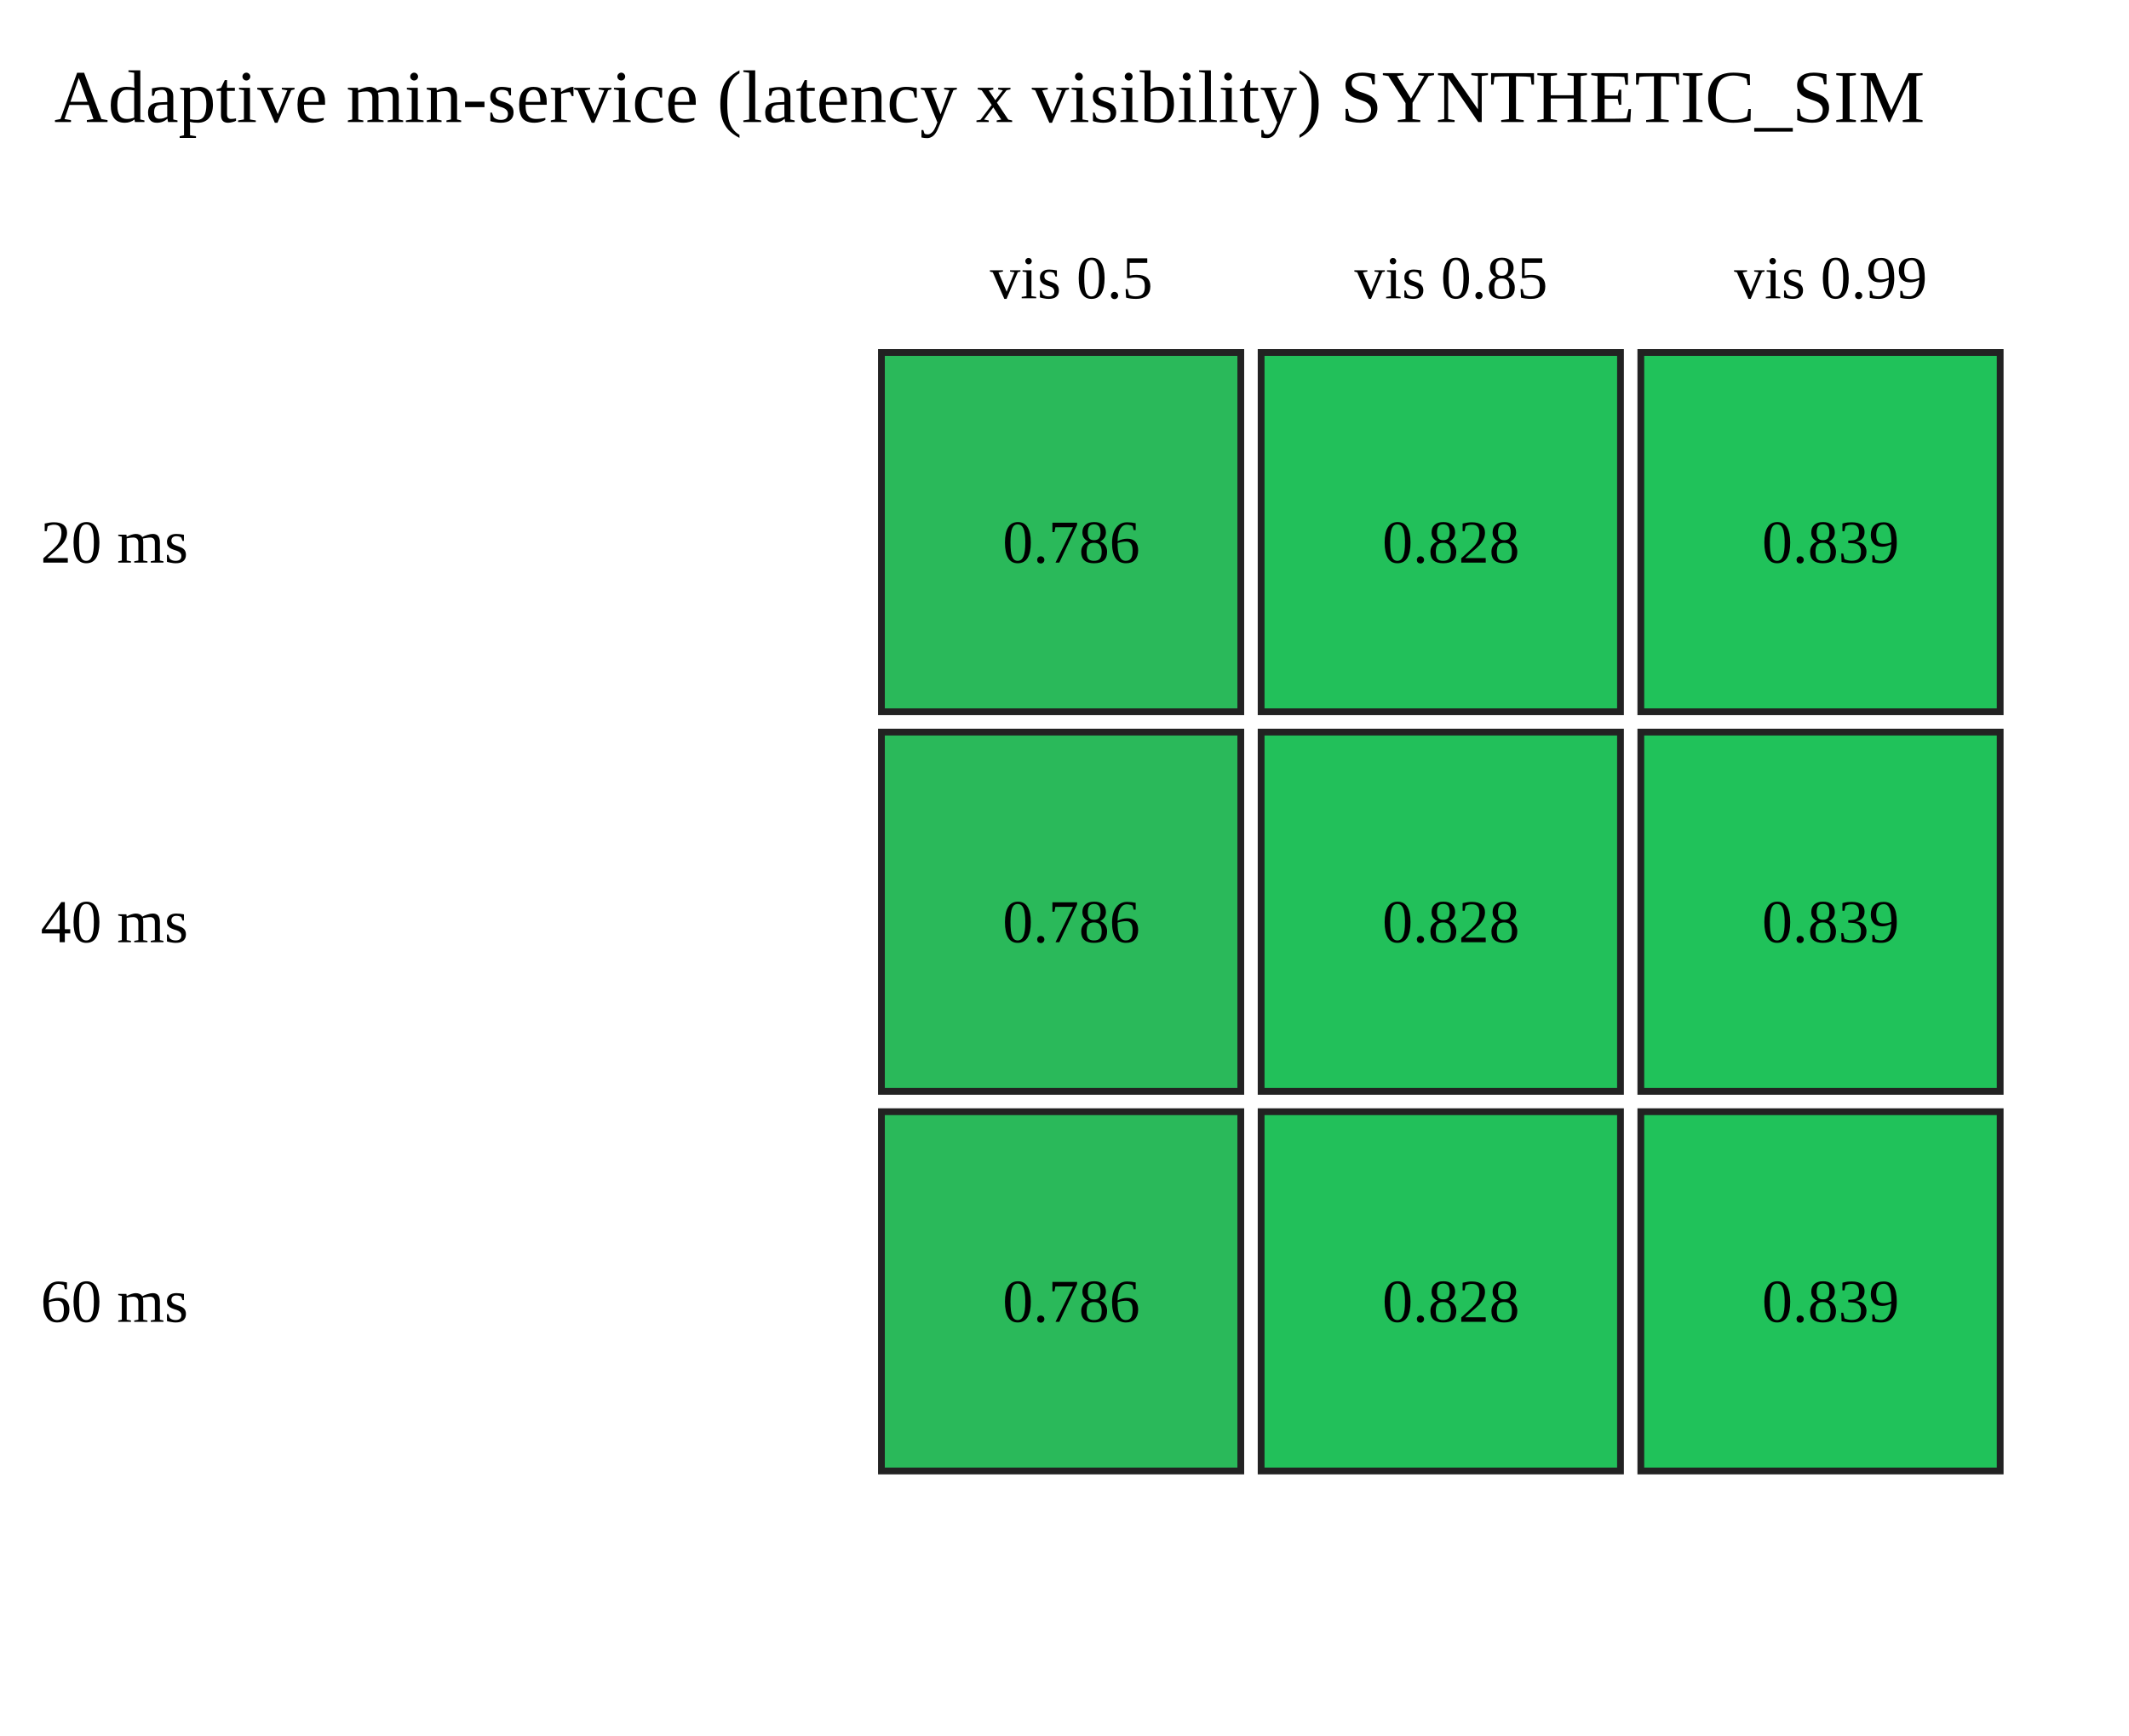
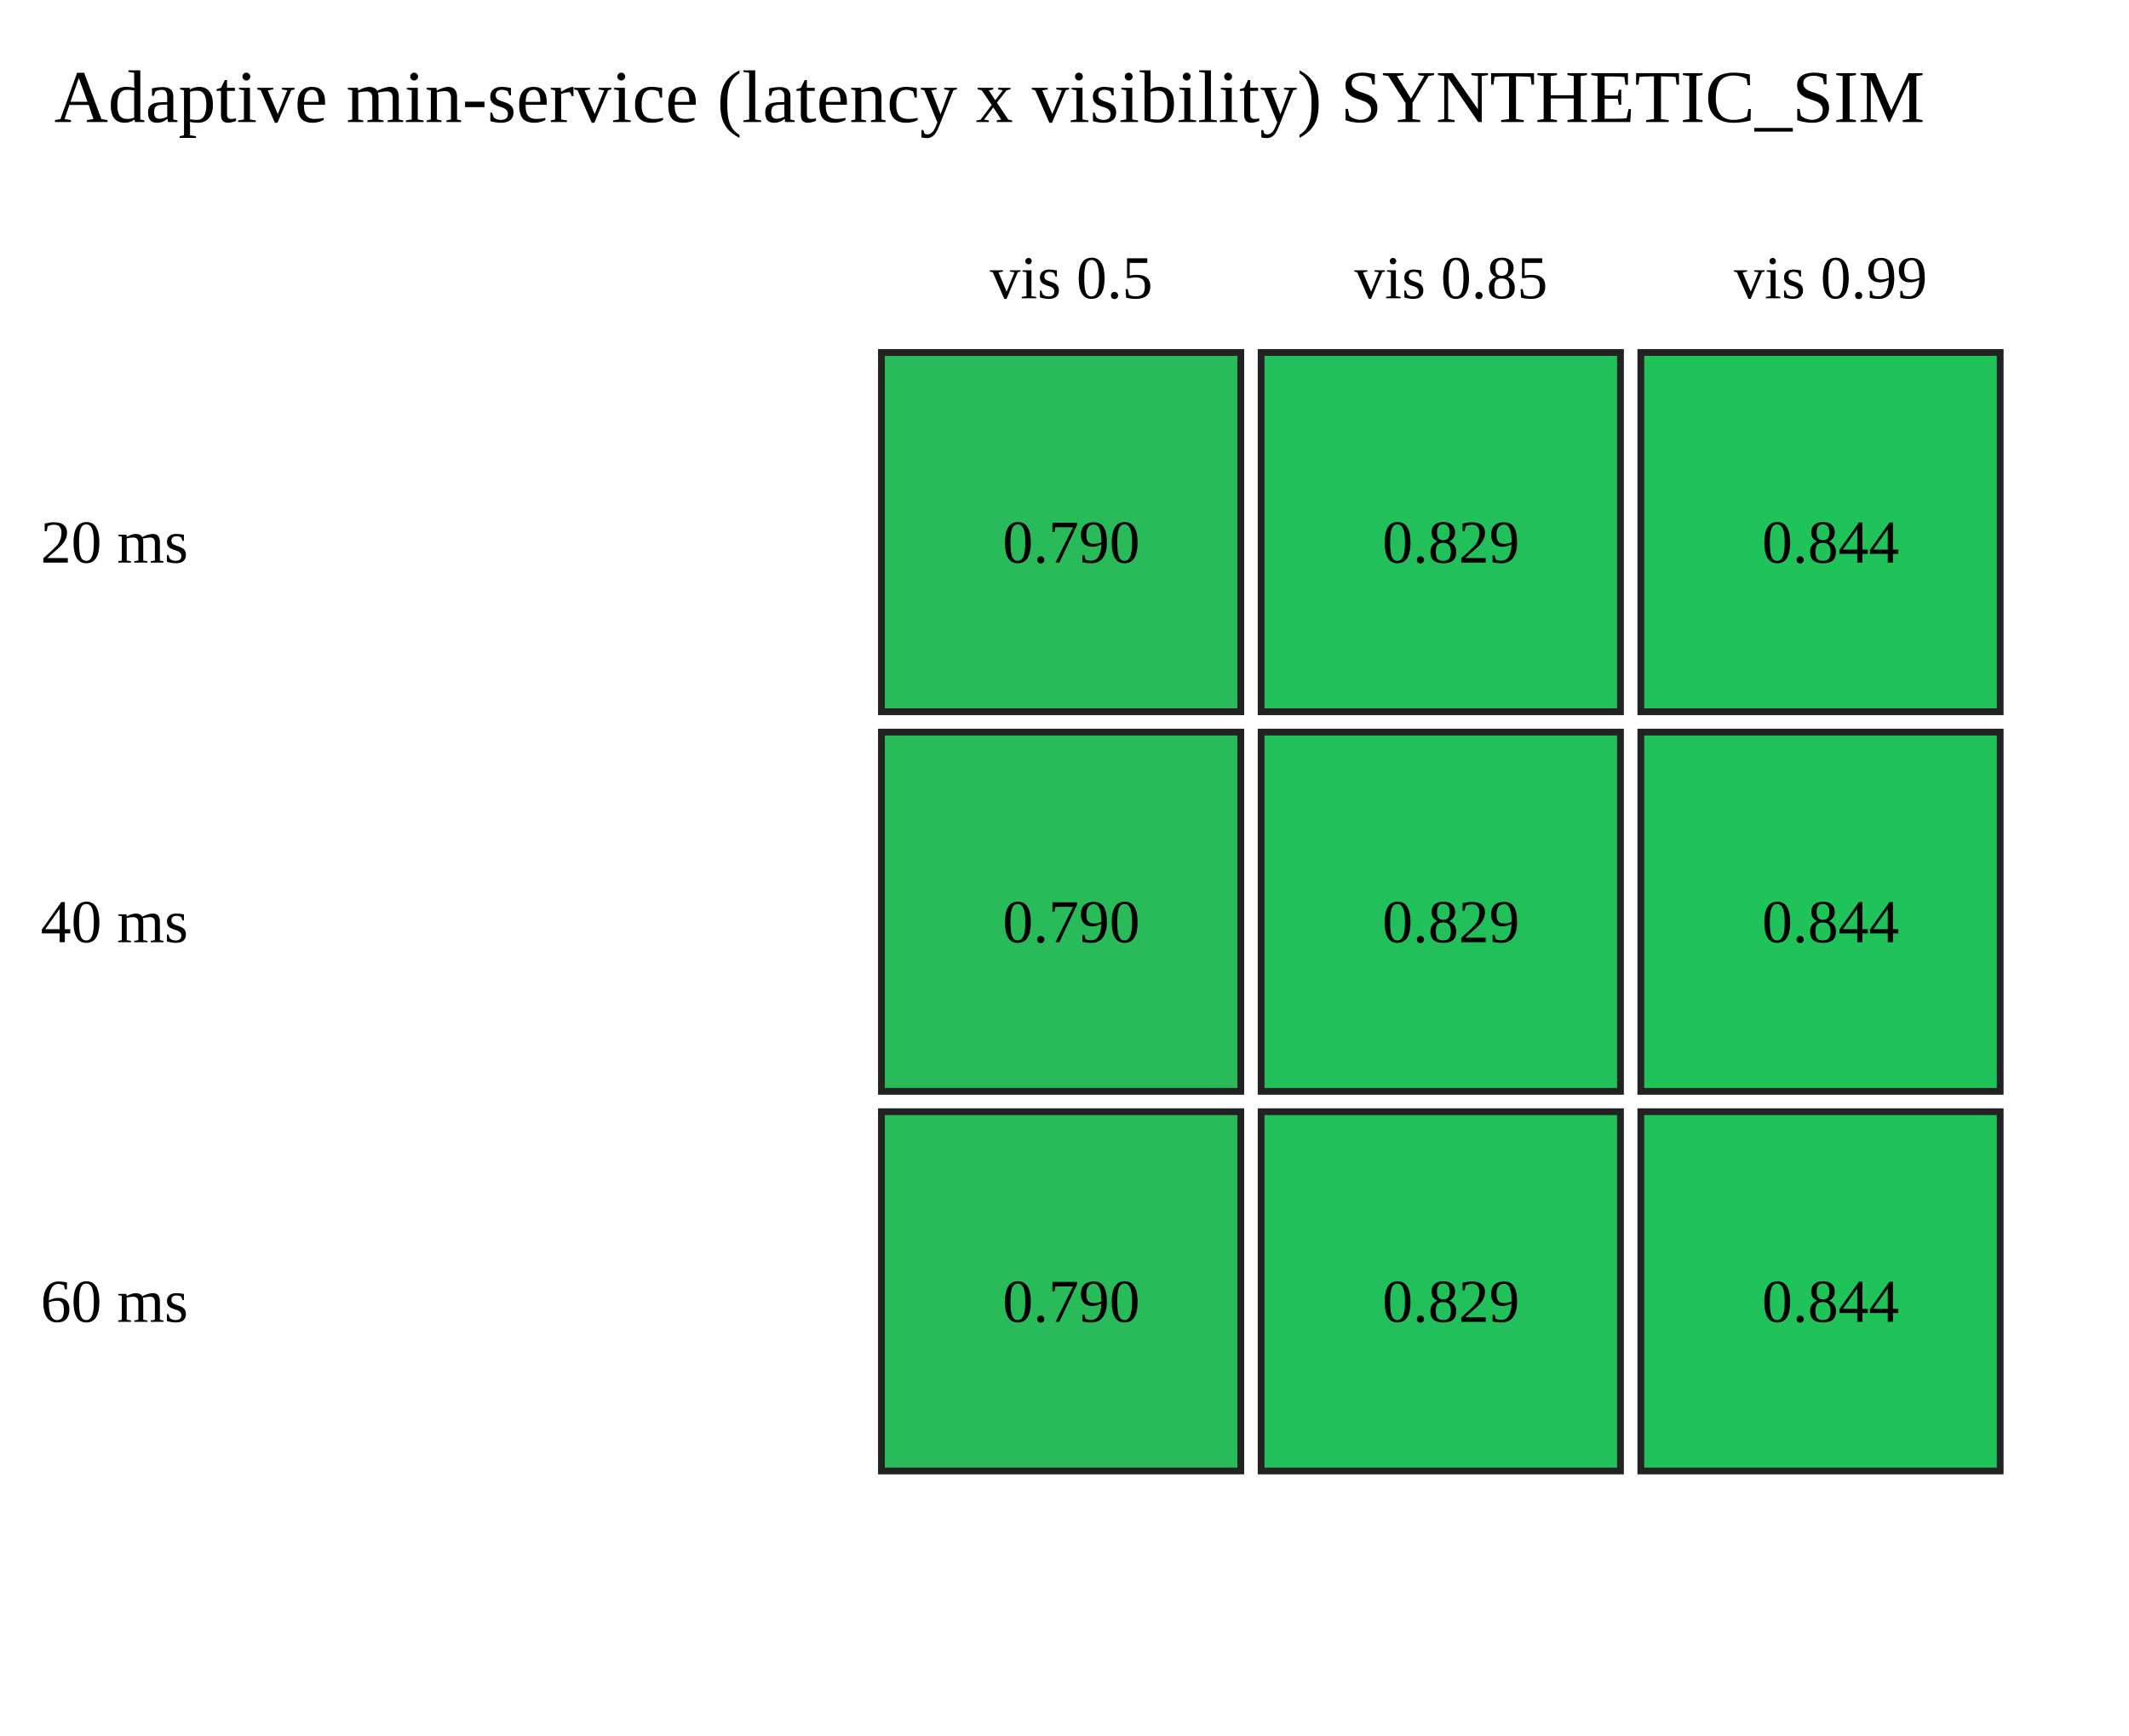
<svg xmlns="http://www.w3.org/2000/svg" width="314" height="256">
  <text x="8" y="18" font-size="11">Adaptive min-service (latency x visibility) SYNTHETIC_SIM</text>
  <text x="158.0" y="44" font-size="9" text-anchor="middle">vis 0.5</text>
  <text x="214.0" y="44" font-size="9" text-anchor="middle">vis 0.85</text>
  <text x="270.0" y="44" font-size="9" text-anchor="middle">vis 0.99</text>
  <text x="6" y="83.0" font-size="9">20 ms</text>
-   <rect x="130" y="52" width="53" height="53" fill="rgb(42,185,90)" stroke="#222" />
-   <text x="158.0" y="83.0" font-size="9" text-anchor="middle">0.786</text>
+   <rect x="130" y="52" width="53" height="53" fill="rgb(41,186,90)" stroke="#222" />
+   <text x="158.0" y="83.0" font-size="9" text-anchor="middle">0.790</text>
  <rect x="186" y="52" width="53" height="53" fill="rgb(34,192,90)" stroke="#222" />
-   <text x="214.0" y="83.0" font-size="9" text-anchor="middle">0.828</text>
-   <rect x="242" y="52" width="53" height="53" fill="rgb(32,194,90)" stroke="#222" />
-   <text x="270.0" y="83.0" font-size="9" text-anchor="middle">0.839</text>
+   <text x="214.0" y="83.0" font-size="9" text-anchor="middle">0.829</text>
+   <rect x="242" y="52" width="53" height="53" fill="rgb(31,195,90)" stroke="#222" />
+   <text x="270.0" y="83.0" font-size="9" text-anchor="middle">0.844</text>
  <text x="6" y="139.0" font-size="9">40 ms</text>
-   <rect x="130" y="108" width="53" height="53" fill="rgb(42,185,90)" stroke="#222" />
-   <text x="158.0" y="139.0" font-size="9" text-anchor="middle">0.786</text>
+   <rect x="130" y="108" width="53" height="53" fill="rgb(41,186,90)" stroke="#222" />
+   <text x="158.0" y="139.0" font-size="9" text-anchor="middle">0.790</text>
  <rect x="186" y="108" width="53" height="53" fill="rgb(34,192,90)" stroke="#222" />
-   <text x="214.0" y="139.0" font-size="9" text-anchor="middle">0.828</text>
-   <rect x="242" y="108" width="53" height="53" fill="rgb(32,194,90)" stroke="#222" />
-   <text x="270.0" y="139.0" font-size="9" text-anchor="middle">0.839</text>
+   <text x="214.0" y="139.0" font-size="9" text-anchor="middle">0.829</text>
+   <rect x="242" y="108" width="53" height="53" fill="rgb(31,195,90)" stroke="#222" />
+   <text x="270.0" y="139.0" font-size="9" text-anchor="middle">0.844</text>
  <text x="6" y="195.0" font-size="9">60 ms</text>
-   <rect x="130" y="164" width="53" height="53" fill="rgb(42,185,90)" stroke="#222" />
-   <text x="158.0" y="195.0" font-size="9" text-anchor="middle">0.786</text>
+   <rect x="130" y="164" width="53" height="53" fill="rgb(41,186,90)" stroke="#222" />
+   <text x="158.0" y="195.0" font-size="9" text-anchor="middle">0.790</text>
  <rect x="186" y="164" width="53" height="53" fill="rgb(34,192,90)" stroke="#222" />
-   <text x="214.0" y="195.0" font-size="9" text-anchor="middle">0.828</text>
-   <rect x="242" y="164" width="53" height="53" fill="rgb(32,194,90)" stroke="#222" />
-   <text x="270.0" y="195.0" font-size="9" text-anchor="middle">0.839</text>
+   <text x="214.0" y="195.0" font-size="9" text-anchor="middle">0.829</text>
+   <rect x="242" y="164" width="53" height="53" fill="rgb(31,195,90)" stroke="#222" />
+   <text x="270.0" y="195.0" font-size="9" text-anchor="middle">0.844</text>
</svg>
